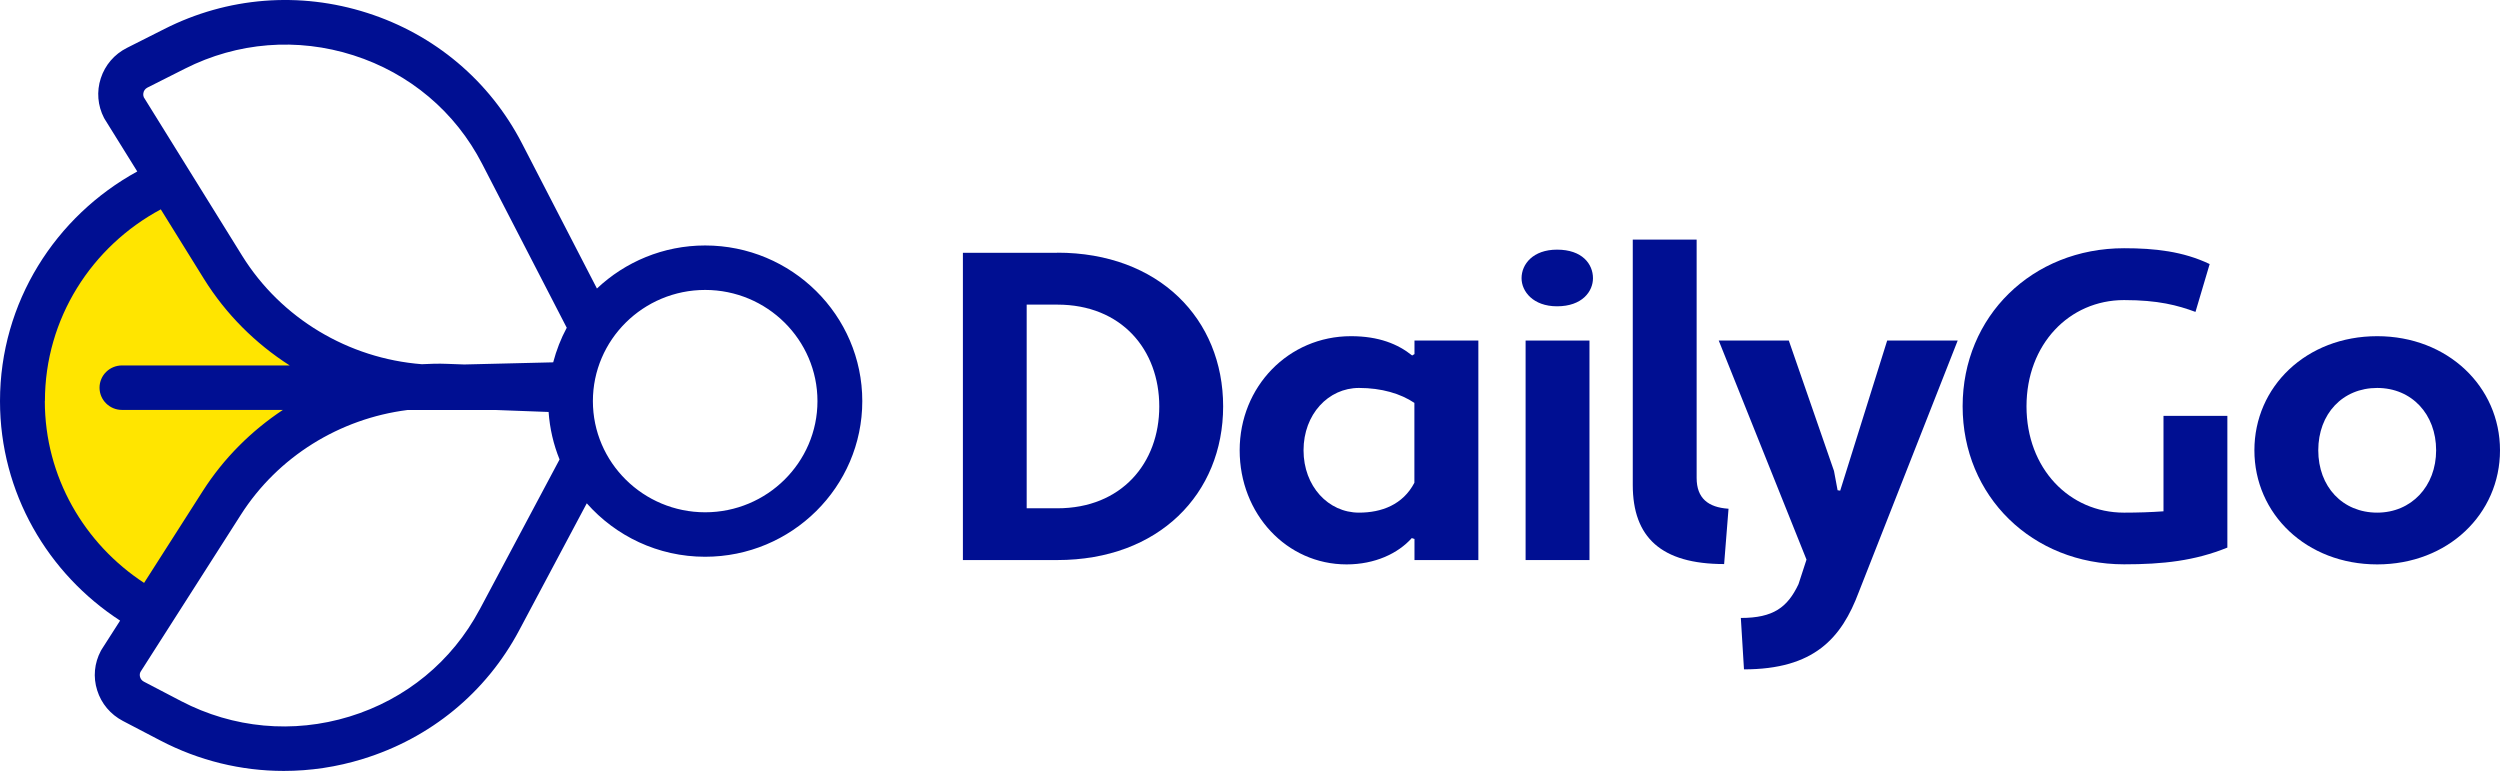
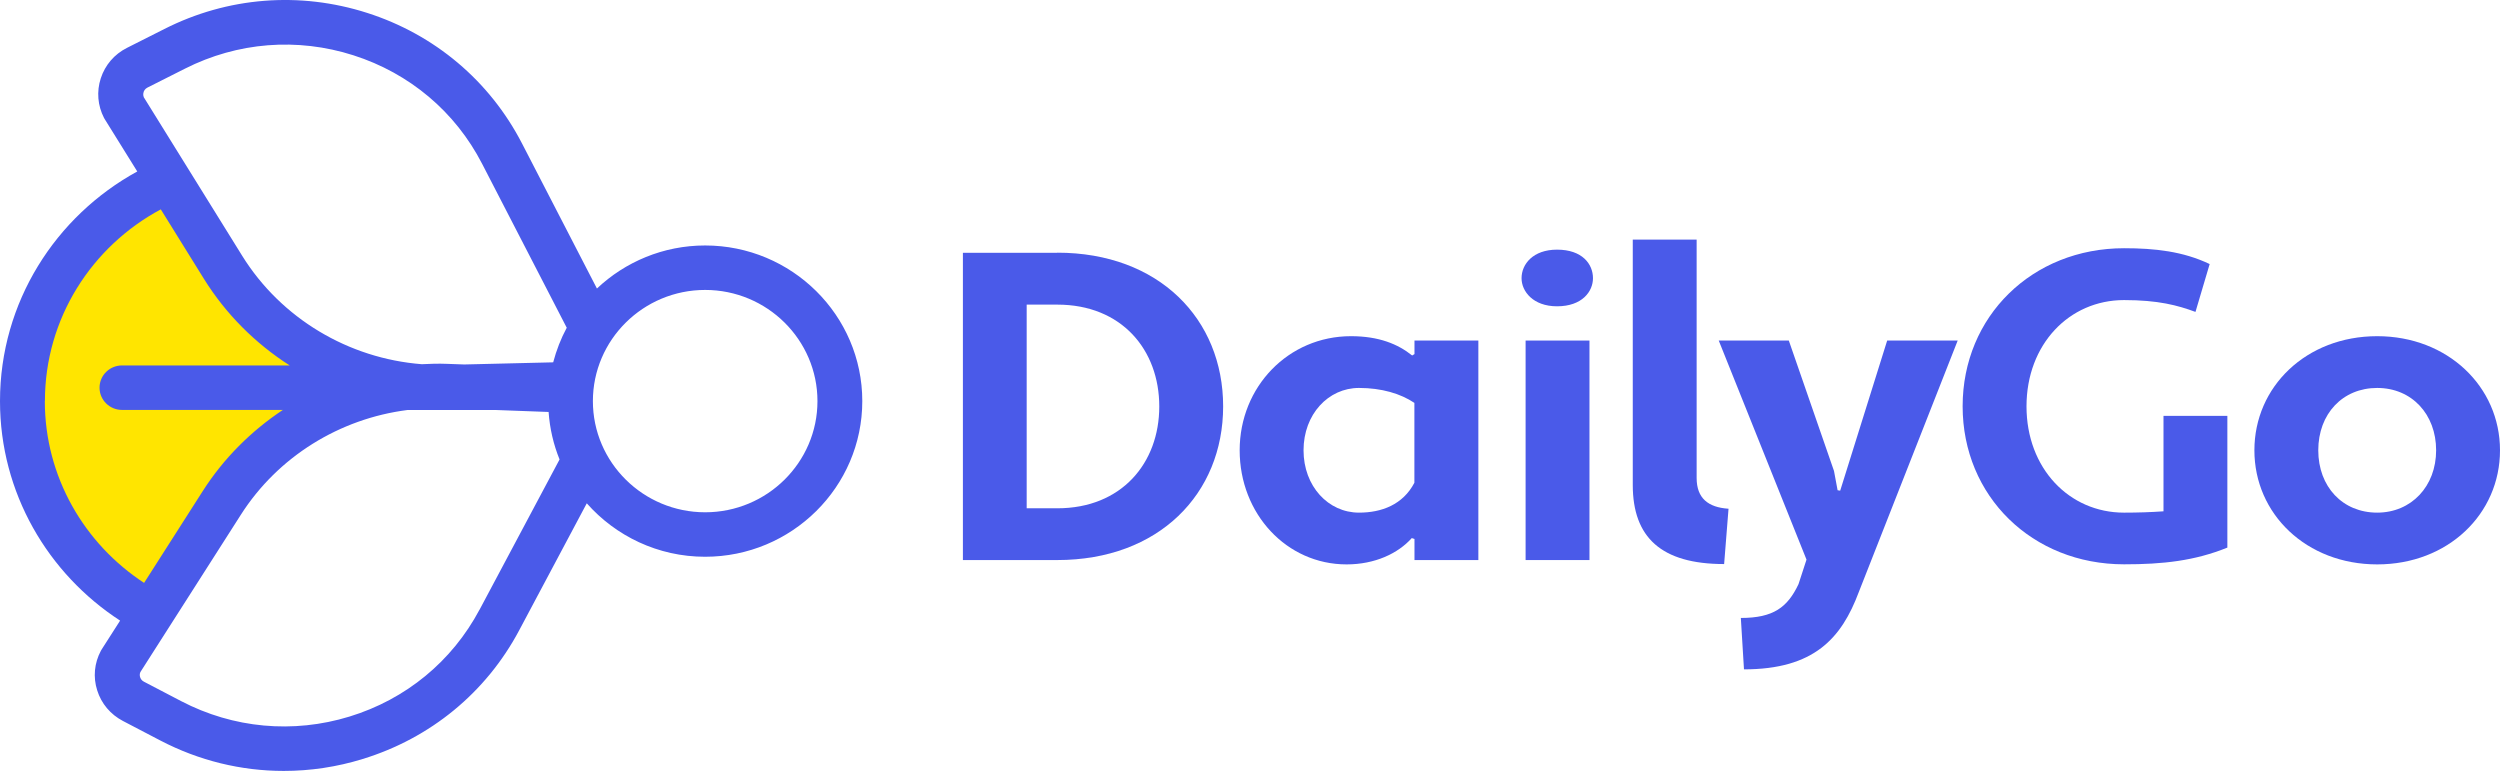
<svg xmlns="http://www.w3.org/2000/svg" width="454" height="140" viewBox="0 0 454 140" fill="none">
  <path d="M40.506 48.535L30.718 32.772C15.057 39.458 4.078 54.883 4.078 72.843C4.078 89.544 13.573 104.048 27.488 111.364L40.278 91.32C48.255 78.819 61.795 71.018 76.526 70.146C61.795 69.096 48.336 61.133 40.506 48.519V48.535Z" fill="#FFE500" />
-   <path d="M128.06 44.577C120.441 44.577 113.524 47.565 108.402 52.395L94.797 26.051C88.924 14.681 78.94 6.266 66.673 2.341C54.405 -1.584 41.322 -0.55 29.853 5.264L23.034 8.705C20.767 9.852 19.087 11.806 18.304 14.212C17.52 16.619 17.733 19.171 18.891 21.416C18.94 21.513 18.989 21.61 19.054 21.691L24.927 31.139C10.082 39.263 0 54.898 0 72.842C0 89.51 8.695 104.176 21.811 112.704L18.483 117.905C18.434 118.002 18.369 118.082 18.32 118.179C17.129 120.408 16.884 122.96 17.651 125.367C18.401 127.773 20.065 129.744 22.317 130.923L29.087 134.46C36.134 138.143 43.801 140 51.534 140C56.33 140 61.159 139.289 65.857 137.836C78.174 134.056 88.272 125.771 94.275 114.481L106.559 91.4C111.795 97.328 119.479 101.107 128.043 101.107C143.786 101.107 156.592 88.428 156.592 72.842C156.592 57.256 143.786 44.577 128.043 44.577H128.06ZM26.085 16.7C26.15 16.506 26.33 16.134 26.77 15.908L33.589 12.468C43.133 7.639 53.997 6.783 64.193 10.045C74.389 13.308 82.692 20.302 87.554 29.75L102.921 59.517C101.86 61.488 101.045 63.587 100.458 65.8L84.307 66.188L81.175 66.075C79.642 66.01 78.125 66.059 76.607 66.139C63.296 65.106 51.061 57.837 43.981 46.451L26.118 17.669C25.954 17.265 26.02 16.91 26.085 16.732V16.7ZM8.157 72.842C8.157 57.805 16.689 44.722 29.201 38.02L37.031 50.634C41.028 57.062 46.395 62.392 52.611 66.365H22.154C19.902 66.365 18.075 68.174 18.075 70.403C18.075 72.632 19.902 74.441 22.154 74.441H51.371C45.628 78.253 40.636 83.212 36.836 89.155L26.167 105.856C15.335 98.765 8.14 86.619 8.14 72.826L8.157 72.842ZM87.081 110.717C82.089 120.101 73.704 126.998 63.459 130.131C53.23 133.265 42.366 132.263 32.888 127.321L26.118 123.784C25.677 123.558 25.514 123.186 25.449 122.976C25.384 122.783 25.318 122.427 25.498 122.04L43.736 93.484C50.474 82.921 61.681 76.024 73.997 74.457H90.033L99.626 74.813C99.838 77.833 100.523 80.74 101.616 83.438L87.081 110.734V110.717ZM128.06 93.031C116.82 93.031 107.668 83.971 107.668 72.842C107.668 61.714 116.82 52.653 128.06 52.653C139.3 52.653 148.451 61.714 148.451 72.842C148.451 83.971 139.3 93.031 128.06 93.031Z" fill="#000F92" />
-   <path d="M192.008 45.903H174.863V101.706H192.008C210.442 101.706 222.122 89.673 222.122 73.796C222.122 57.92 210.442 45.887 192.008 45.887V45.903ZM192.008 92.306H186.445V55.319H192.008C203.688 55.319 210.524 63.524 210.524 73.813C210.524 84.101 203.672 92.306 192.008 92.306Z" fill="#000F92" />
-   <path d="M256.853 64.313L256.446 64.556C253.868 62.488 250.41 61.051 245.336 61.051C233.982 61.051 225.124 70.225 225.124 81.773C225.124 93.321 233.656 102.495 244.537 102.495C249.692 102.495 253.884 100.509 256.38 97.715L256.87 97.876V101.704H268.469V61.842H256.87V64.313H256.853ZM256.853 87.668C254.765 91.658 250.899 93.095 246.788 93.095C241.225 93.095 236.723 88.314 236.723 81.773C236.723 75.232 241.225 70.451 246.788 70.451C250.899 70.451 254.358 71.485 256.853 73.164V87.668Z" fill="#000F92" />
-   <path d="M282.759 45.336C278.403 45.336 276.315 47.969 276.315 50.521C276.315 52.911 278.403 55.624 282.759 55.624C287.343 55.624 289.284 52.911 289.284 50.521C289.284 47.969 287.359 45.336 282.759 45.336Z" fill="#000F92" />
-   <path d="M288.648 61.844H277.049V101.706H288.648V61.844Z" fill="#000F92" />
-   <path d="M308.11 86.798V43.512H296.511V88.074C296.511 97.571 301.666 102.432 313.102 102.432L313.901 92.386C310.198 92.144 308.11 90.48 308.11 86.798Z" fill="#000F92" />
-   <path d="M334.195 89.107L333.706 89.027L333.053 85.522L324.848 61.844H312.123L328.061 101.625L326.609 106.083C324.603 110.314 322.025 112.22 316.136 112.22L316.707 121.556C329.432 121.556 334.423 115.903 337.556 107.52L355.517 61.844H342.711L334.179 89.107H334.195Z" fill="#000F92" />
-   <path d="M392.89 92.854C390.639 93.016 388.225 93.096 385.729 93.096C375.745 93.096 368.013 85.037 368.013 73.795C368.013 62.554 375.745 54.494 385.729 54.494C391.928 54.494 395.468 55.447 398.698 56.643L401.275 47.953C396.447 45.643 391.292 45.078 385.729 45.078C369.057 45.078 356.414 57.434 356.414 73.779C356.414 90.125 369.057 102.48 385.729 102.48C392.809 102.48 398.535 101.851 404.489 99.444V75.524H392.89V92.822V92.854Z" fill="#000F92" />
-   <path d="M431.7 61.051C418.812 61.051 409.399 70.225 409.399 81.773C409.399 93.321 418.828 102.495 431.7 102.495C444.571 102.495 454 93.321 454 81.773C454 70.225 444.506 61.051 431.7 61.051ZM431.7 93.095C425.419 93.095 420.998 88.395 420.998 81.773C420.998 75.151 425.419 70.451 431.7 70.451C437.98 70.451 442.401 75.232 442.401 81.773C442.401 88.314 437.899 93.095 431.7 93.095Z" fill="#000F92" />
+   <path d="M128.06 44.577C120.441 44.577 113.524 47.565 108.402 52.395L94.797 26.051C88.924 14.681 78.94 6.266 66.673 2.341C54.405 -1.584 41.322 -0.55 29.853 5.264L23.034 8.705C20.767 9.852 19.087 11.806 18.304 14.212C17.52 16.619 17.733 19.171 18.891 21.416C18.94 21.513 18.989 21.61 19.054 21.691L24.927 31.139C10.082 39.263 0 54.898 0 72.842C0 89.51 8.695 104.176 21.811 112.704L18.483 117.905C18.434 118.002 18.369 118.082 18.32 118.179C17.129 120.408 16.884 122.96 17.651 125.367C18.401 127.773 20.065 129.744 22.317 130.923L29.087 134.46C36.134 138.143 43.801 140 51.534 140C56.33 140 61.159 139.289 65.857 137.836C78.174 134.056 88.272 125.771 94.275 114.481L106.559 91.4C111.795 97.328 119.479 101.107 128.043 101.107C143.786 101.107 156.592 88.428 156.592 72.842C156.592 57.256 143.786 44.577 128.043 44.577H128.06ZM26.085 16.7C26.15 16.506 26.33 16.134 26.77 15.908L33.589 12.468C43.133 7.639 53.997 6.783 64.193 10.045C74.389 13.308 82.692 20.302 87.554 29.75L102.921 59.517C101.86 61.488 101.045 63.587 100.458 65.8L84.307 66.188L81.175 66.075C79.642 66.01 78.125 66.059 76.607 66.139C63.296 65.106 51.061 57.837 43.981 46.451L26.118 17.669C25.954 17.265 26.02 16.91 26.085 16.732V16.7ZM8.157 72.842C8.157 57.805 16.689 44.722 29.201 38.02L37.031 50.634C41.028 57.062 46.395 62.392 52.611 66.365H22.154C19.902 66.365 18.075 68.174 18.075 70.403C18.075 72.632 19.902 74.441 22.154 74.441H51.371C45.628 78.253 40.636 83.212 36.836 89.155L26.167 105.856C15.335 98.765 8.14 86.619 8.14 72.826L8.157 72.842ZM87.081 110.717C82.089 120.101 73.704 126.998 63.459 130.131C53.23 133.265 42.366 132.263 32.888 127.321L26.118 123.784C25.677 123.558 25.514 123.186 25.449 122.976C25.384 122.783 25.318 122.427 25.498 122.04L43.736 93.484C50.474 82.921 61.681 76.024 73.997 74.457H90.033L99.626 74.813C99.838 77.833 100.523 80.74 101.616 83.438L87.081 110.734V110.717ZM128.06 93.031C116.82 93.031 107.668 83.971 107.668 72.842C107.668 61.714 116.82 52.653 128.06 52.653C139.3 52.653 148.451 61.714 148.451 72.842C148.451 83.971 139.3 93.031 128.06 93.031Z" fill="#4A5AE9" />
+   <path d="M192.008 45.903H174.863V101.706H192.008C210.442 101.706 222.122 89.673 222.122 73.796C222.122 57.92 210.442 45.887 192.008 45.887V45.903ZM192.008 92.306H186.445V55.319H192.008C203.688 55.319 210.524 63.524 210.524 73.813C210.524 84.101 203.672 92.306 192.008 92.306Z" fill="#4A5AE9" />
+   <path d="M256.853 64.313L256.446 64.556C253.868 62.488 250.41 61.051 245.336 61.051C233.982 61.051 225.124 70.225 225.124 81.773C225.124 93.321 233.656 102.495 244.537 102.495C249.692 102.495 253.884 100.509 256.38 97.715L256.87 97.876V101.704H268.469V61.842H256.87V64.313H256.853ZM256.853 87.668C254.765 91.658 250.899 93.095 246.788 93.095C241.225 93.095 236.723 88.314 236.723 81.773C236.723 75.232 241.225 70.451 246.788 70.451C250.899 70.451 254.358 71.485 256.853 73.164V87.668Z" fill="#4A5AE9" />
+   <path d="M282.759 45.336C278.403 45.336 276.315 47.969 276.315 50.521C276.315 52.911 278.403 55.624 282.759 55.624C287.343 55.624 289.284 52.911 289.284 50.521C289.284 47.969 287.359 45.336 282.759 45.336Z" fill="#4A5AE9" />
+   <path d="M288.648 61.844H277.049V101.706H288.648V61.844Z" fill="#4A5AE9" />
+   <path d="M308.11 86.798V43.512H296.511V88.074C296.511 97.571 301.666 102.432 313.102 102.432L313.901 92.386C310.198 92.144 308.11 90.48 308.11 86.798Z" fill="#4A5AE9" />
+   <path d="M334.195 89.107L333.706 89.027L333.053 85.522L324.848 61.844H312.123L328.061 101.625L326.609 106.083C324.603 110.314 322.025 112.22 316.136 112.22L316.707 121.556C329.432 121.556 334.423 115.903 337.556 107.52L355.517 61.844H342.711L334.179 89.107H334.195Z" fill="#4A5AE9" />
+   <path d="M392.89 92.854C390.639 93.016 388.225 93.096 385.729 93.096C375.745 93.096 368.013 85.037 368.013 73.795C368.013 62.554 375.745 54.494 385.729 54.494C391.928 54.494 395.468 55.447 398.698 56.643L401.275 47.953C396.447 45.643 391.292 45.078 385.729 45.078C369.057 45.078 356.414 57.434 356.414 73.779C356.414 90.125 369.057 102.48 385.729 102.48C392.809 102.48 398.535 101.851 404.489 99.444V75.524H392.89V92.822V92.854Z" fill="#4A5AE9" />
+   <path d="M431.7 61.051C418.812 61.051 409.399 70.225 409.399 81.773C409.399 93.321 418.828 102.495 431.7 102.495C444.571 102.495 454 93.321 454 81.773C454 70.225 444.506 61.051 431.7 61.051ZM431.7 93.095C425.419 93.095 420.998 88.395 420.998 81.773C420.998 75.151 425.419 70.451 431.7 70.451C437.98 70.451 442.401 75.232 442.401 81.773C442.401 88.314 437.899 93.095 431.7 93.095Z" fill="#4A5AE9" />
</svg>
